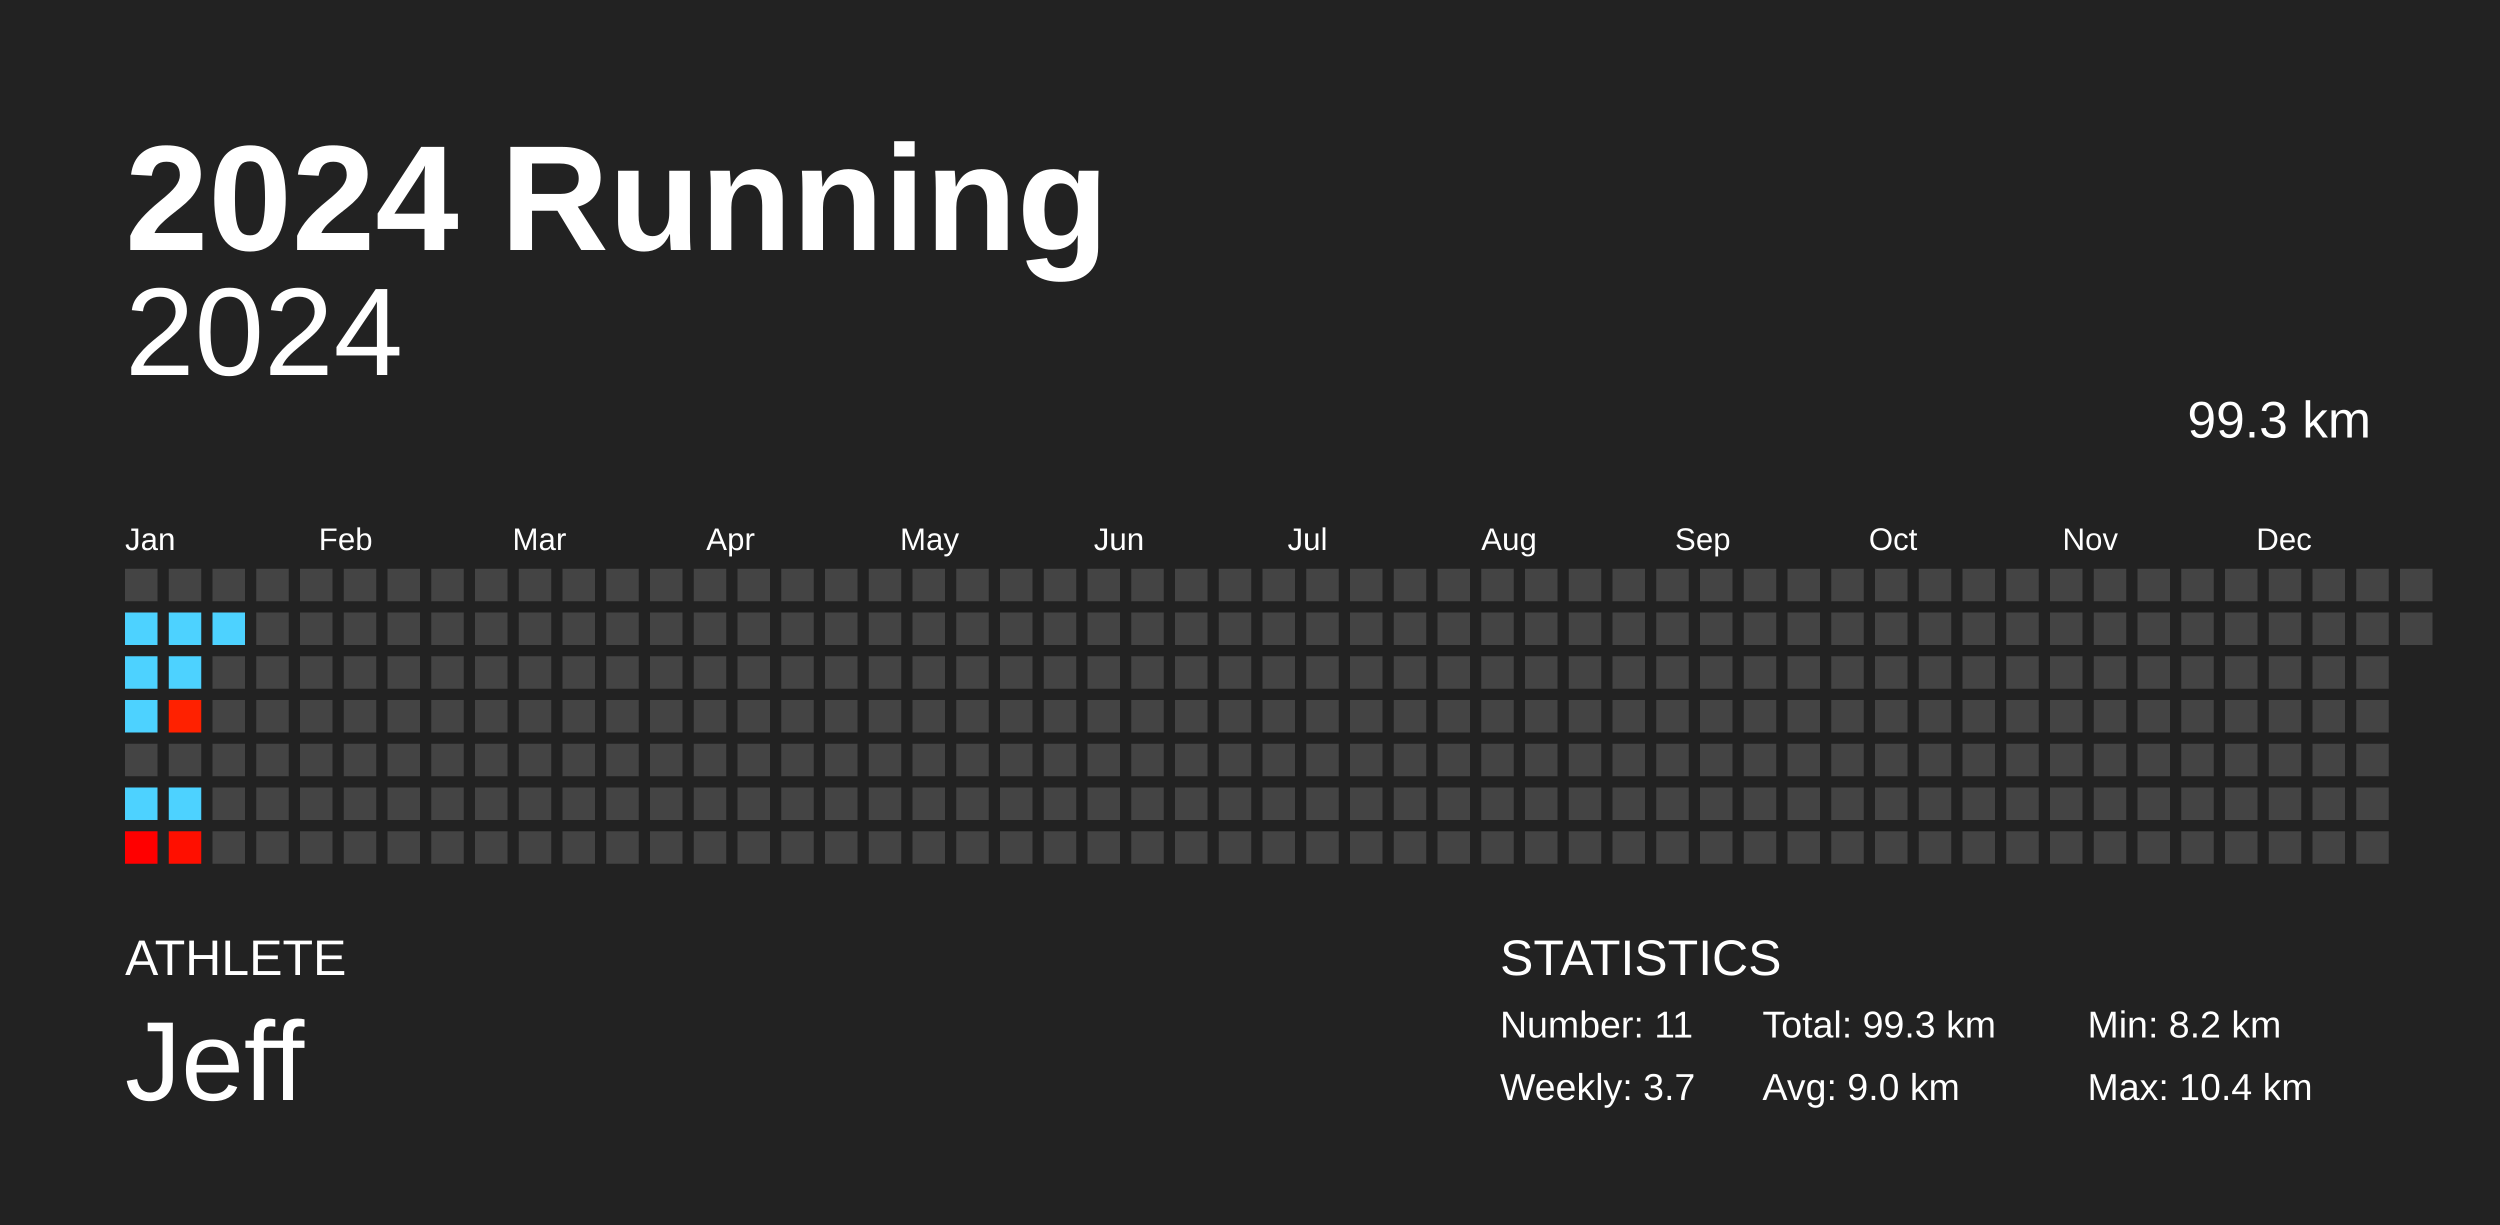
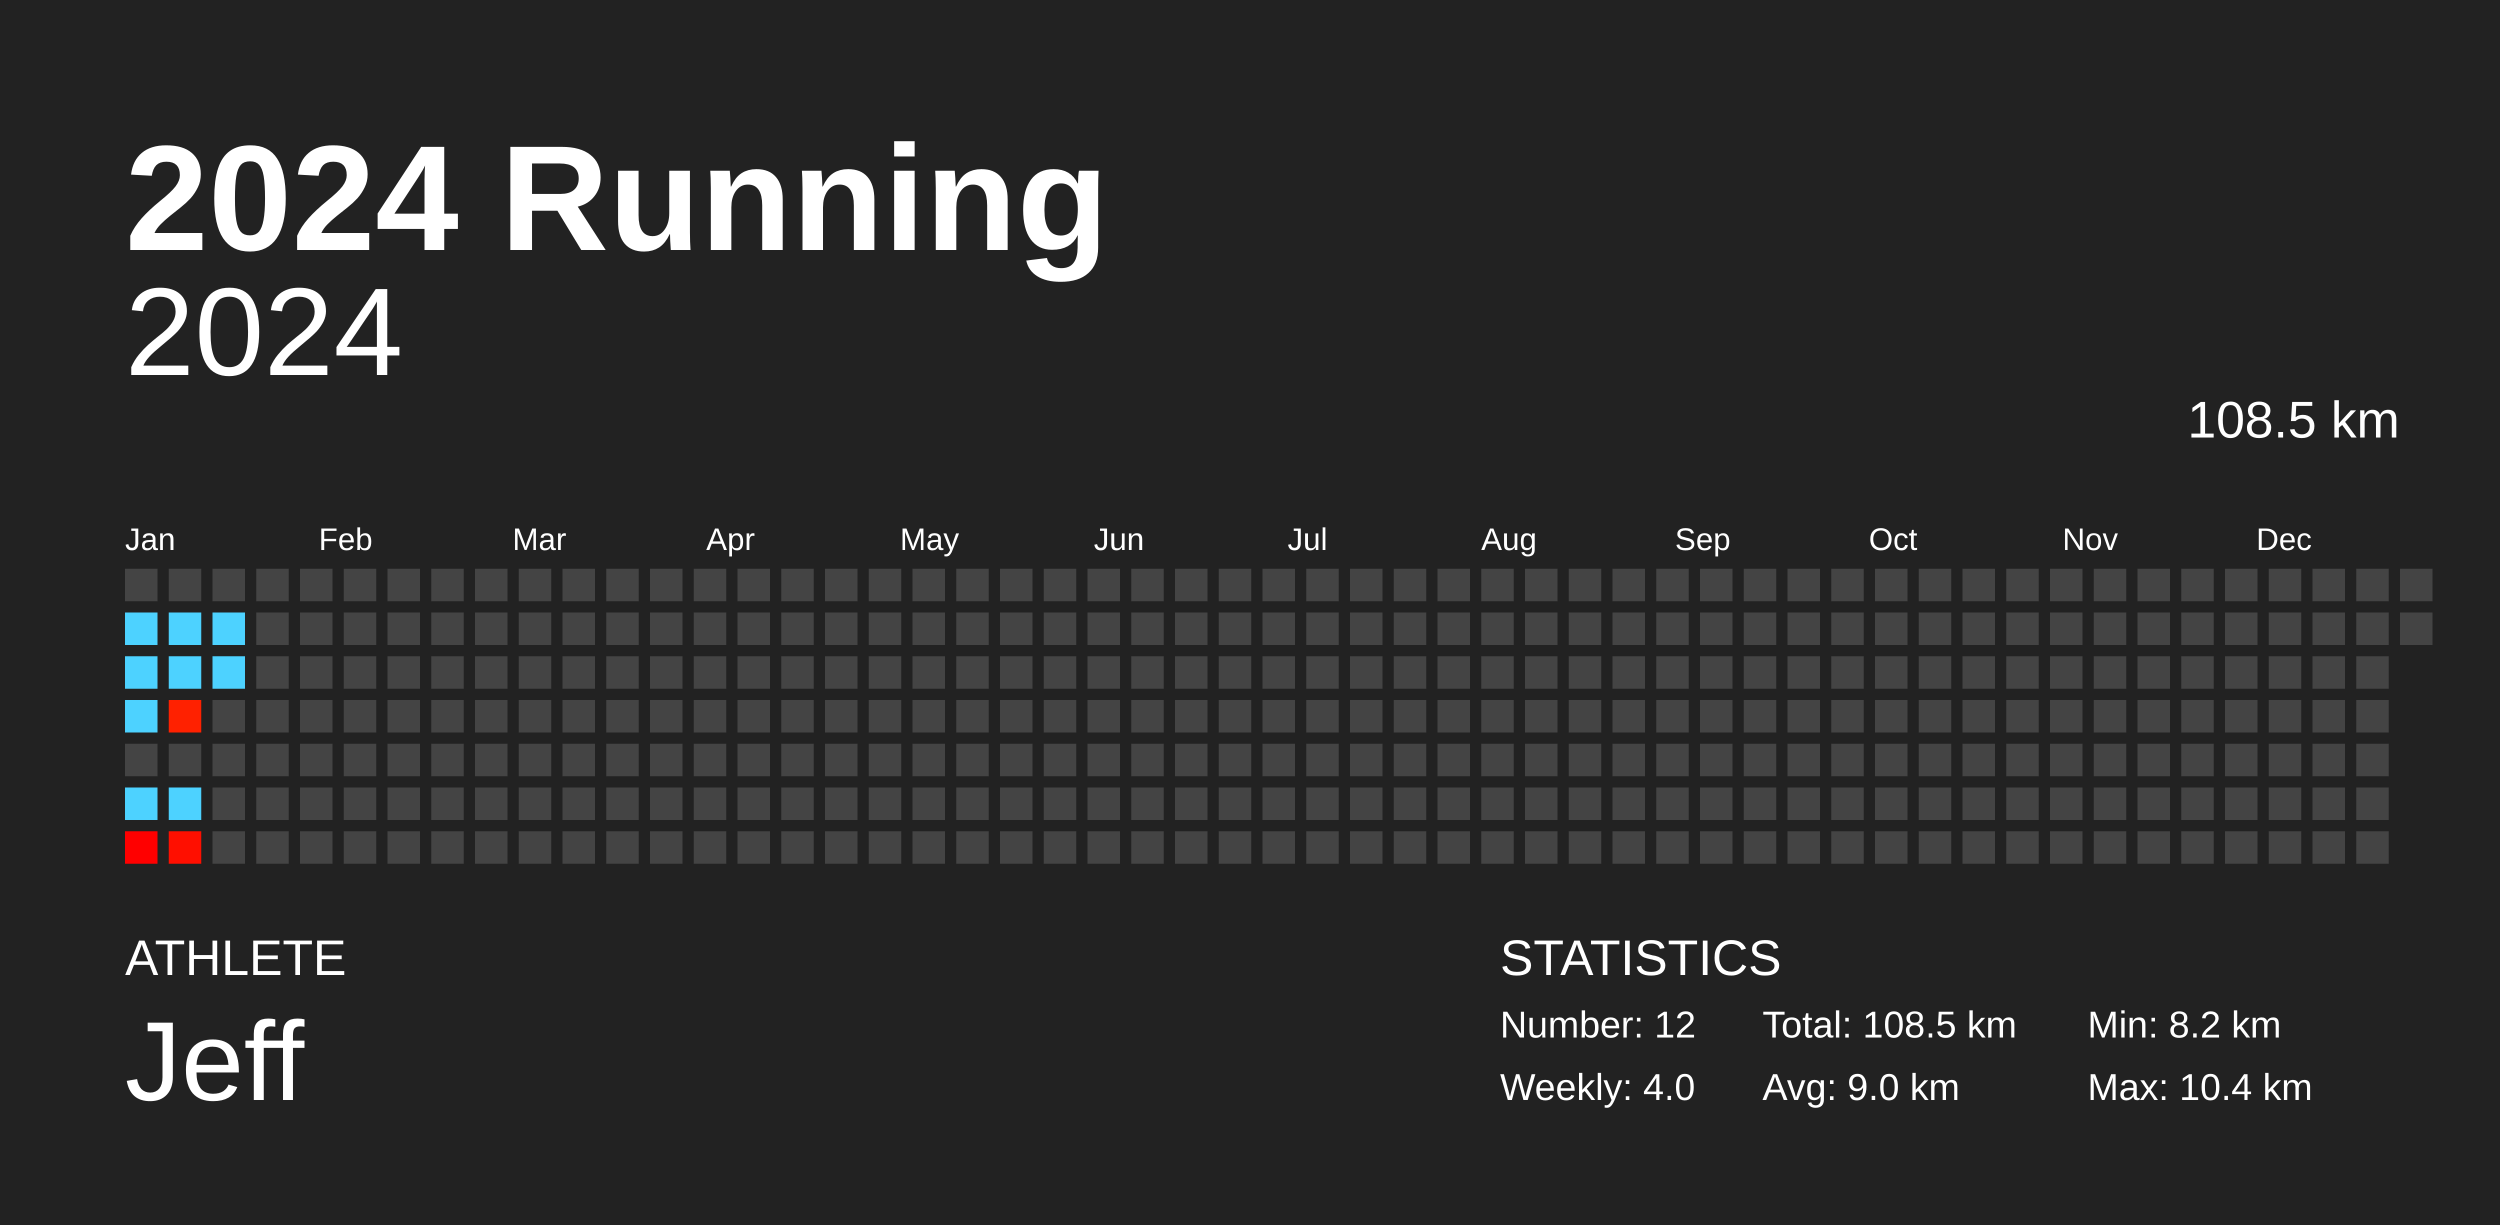
<svg xmlns="http://www.w3.org/2000/svg" baseProfile="full" height="98mm" version="1.1" viewBox="0,0,200,98" width="200mm">
  <defs />
  <rect fill="#222222" height="98" width="200" x="0" y="0" />
  <text fill="#FFFFFF" style="font-size:12px; font-family:Arial; font-weight:bold;" x="10" y="20">2024 Running</text>
  <text fill="#FFFFFF" style="font-size:4px; font-family:Arial" x="10" y="78">ATHLETE</text>
  <text fill="#FFFFFF" style="font-size:9px; font-family:Arial" x="10" y="88">Jeff</text>
  <text fill="#FFFFFF" style="font-size:4px; font-family:Arial" x="120" y="78">STATISTICS</text>
-   <text fill="#FFFFFF" style="font-size:3px; font-family:Arial" x="120" y="83">Number: 11</text>
-   <text fill="#FFFFFF" style="font-size:3px; font-family:Arial" x="120" y="88">Weekly: 3.7</text>
-   <text fill="#FFFFFF" style="font-size:3px; font-family:Arial" x="141" y="83">Total: 99.3 km</text>
+   <text fill="#FFFFFF" style="font-size:3px; font-family:Arial" x="120" y="83">Number: 12</text>
+   <text fill="#FFFFFF" style="font-size:3px; font-family:Arial" x="120" y="88">Weekly: 4.0</text>
+   <text fill="#FFFFFF" style="font-size:3px; font-family:Arial" x="141" y="83">Total: 108.5 km</text>
  <text fill="#FFFFFF" style="font-size:3px; font-family:Arial" x="141" y="88">Avg: 9.0 km</text>
  <text fill="#FFFFFF" style="font-size:3px; font-family:Arial" x="167" y="83">Min: 8.2 km</text>
  <text fill="#FFFFFF" style="font-size:3px; font-family:Arial" x="167" y="88">Max: 10.4 km</text>
  <text alignment-baseline="hanging" fill="#FFFFFF" style="font-size:10.0px; font-family:Arial;" x="10" y="30">2024</text>
-   <text alignment-baseline="hanging" fill="#FFFFFF" style="font-size:4.125px; font-family:Arial;" x="175" y="35">99.3 km</text>
+   <text alignment-baseline="hanging" fill="#FFFFFF" style="font-size:4.125px; font-family:Arial;" x="175" y="35">108.5 km</text>
  <text fill="#FFFFFF" style="font-size:2.5px; font-family:Arial" x="10.0" y="44">Jan</text>
  <text fill="#FFFFFF" style="font-size:2.5px; font-family:Arial" x="25.5" y="44">Feb</text>
  <text fill="#FFFFFF" style="font-size:2.5px; font-family:Arial" x="41.0" y="44">Mar</text>
  <text fill="#FFFFFF" style="font-size:2.5px; font-family:Arial" x="56.5" y="44">Apr</text>
  <text fill="#FFFFFF" style="font-size:2.5px; font-family:Arial" x="72.0" y="44">May</text>
  <text fill="#FFFFFF" style="font-size:2.5px; font-family:Arial" x="87.5" y="44">Jun</text>
  <text fill="#FFFFFF" style="font-size:2.5px; font-family:Arial" x="103.0" y="44">Jul</text>
  <text fill="#FFFFFF" style="font-size:2.5px; font-family:Arial" x="118.5" y="44">Aug</text>
  <text fill="#FFFFFF" style="font-size:2.5px; font-family:Arial" x="134.0" y="44">Sep</text>
  <text fill="#FFFFFF" style="font-size:2.5px; font-family:Arial" x="149.5" y="44">Oct</text>
  <text fill="#FFFFFF" style="font-size:2.5px; font-family:Arial" x="165.0" y="44">Nov</text>
  <text fill="#FFFFFF" style="font-size:2.5px; font-family:Arial" x="180.5" y="44">Dec</text>
  <rect fill="#444444" height="2.6" width="2.6" x="10.0" y="45.5" />
  <rect fill="#4dd2ff" height="2.6" width="2.6" x="10.0" y="49.0" />
  <rect fill="#4dd2ff" height="2.6" width="2.6" x="10.0" y="52.5" />
  <rect fill="#4dd2ff" height="2.6" width="2.6" x="10.0" y="56.0" />
  <rect fill="#444444" height="2.6" width="2.6" x="10.0" y="59.5" />
  <rect fill="#4dd2ff" height="2.6" width="2.6" x="10.0" y="63.0" />
  <rect fill="#ff0000" height="2.6" width="2.6" x="10.0" y="66.5" />
  <rect fill="#444444" height="2.6" width="2.6" x="13.5" y="45.5" />
  <rect fill="#4dd2ff" height="2.6" width="2.6" x="13.5" y="49.0" />
  <rect fill="#4dd2ff" height="2.6" width="2.6" x="13.5" y="52.5" />
  <rect fill="#ff2100" height="2.6" width="2.6" x="13.5" y="56.0" />
  <rect fill="#444444" height="2.6" width="2.6" x="13.5" y="59.5" />
  <rect fill="#4dd2ff" height="2.6" width="2.6" x="13.5" y="63.0" />
  <rect fill="#ff0f00" height="2.6" width="2.6" x="13.5" y="66.5" />
  <rect fill="#444444" height="2.6" width="2.6" x="17.0" y="45.5" />
  <rect fill="#4dd2ff" height="2.6" width="2.6" x="17.0" y="49.0" />
-   <rect fill="#444444" height="2.6" width="2.6" x="17.0" y="52.5" />
+   <rect fill="#4dd2ff" height="2.6" width="2.6" x="17.0" y="52.5" />
  <rect fill="#444444" height="2.6" width="2.6" x="17.0" y="56.0" />
  <rect fill="#444444" height="2.6" width="2.6" x="17.0" y="59.5" />
  <rect fill="#444444" height="2.6" width="2.6" x="17.0" y="63.0" />
  <rect fill="#444444" height="2.6" width="2.6" x="17.0" y="66.5" />
  <rect fill="#444444" height="2.6" width="2.6" x="20.5" y="45.5" />
  <rect fill="#444444" height="2.6" width="2.6" x="20.5" y="49.0" />
  <rect fill="#444444" height="2.6" width="2.6" x="20.5" y="52.5" />
  <rect fill="#444444" height="2.6" width="2.6" x="20.5" y="56.0" />
  <rect fill="#444444" height="2.6" width="2.6" x="20.5" y="59.5" />
  <rect fill="#444444" height="2.6" width="2.6" x="20.5" y="63.0" />
  <rect fill="#444444" height="2.6" width="2.6" x="20.5" y="66.5" />
  <rect fill="#444444" height="2.6" width="2.6" x="24.0" y="45.5" />
  <rect fill="#444444" height="2.6" width="2.6" x="24.0" y="49.0" />
  <rect fill="#444444" height="2.6" width="2.6" x="24.0" y="52.5" />
  <rect fill="#444444" height="2.6" width="2.6" x="24.0" y="56.0" />
  <rect fill="#444444" height="2.6" width="2.6" x="24.0" y="59.5" />
  <rect fill="#444444" height="2.6" width="2.6" x="24.0" y="63.0" />
  <rect fill="#444444" height="2.6" width="2.6" x="24.0" y="66.5" />
  <rect fill="#444444" height="2.6" width="2.6" x="27.5" y="45.5" />
  <rect fill="#444444" height="2.6" width="2.6" x="27.5" y="49.0" />
  <rect fill="#444444" height="2.6" width="2.6" x="27.5" y="52.5" />
  <rect fill="#444444" height="2.6" width="2.6" x="27.5" y="56.0" />
  <rect fill="#444444" height="2.6" width="2.6" x="27.5" y="59.5" />
  <rect fill="#444444" height="2.6" width="2.6" x="27.5" y="63.0" />
  <rect fill="#444444" height="2.6" width="2.6" x="27.5" y="66.5" />
  <rect fill="#444444" height="2.6" width="2.6" x="31.0" y="45.5" />
  <rect fill="#444444" height="2.6" width="2.6" x="31.0" y="49.0" />
  <rect fill="#444444" height="2.6" width="2.6" x="31.0" y="52.5" />
  <rect fill="#444444" height="2.6" width="2.6" x="31.0" y="56.0" />
  <rect fill="#444444" height="2.6" width="2.6" x="31.0" y="59.5" />
  <rect fill="#444444" height="2.6" width="2.6" x="31.0" y="63.0" />
  <rect fill="#444444" height="2.6" width="2.6" x="31.0" y="66.5" />
  <rect fill="#444444" height="2.6" width="2.6" x="34.5" y="45.5" />
  <rect fill="#444444" height="2.6" width="2.6" x="34.5" y="49.0" />
  <rect fill="#444444" height="2.6" width="2.6" x="34.5" y="52.5" />
  <rect fill="#444444" height="2.6" width="2.6" x="34.5" y="56.0" />
  <rect fill="#444444" height="2.6" width="2.6" x="34.5" y="59.5" />
  <rect fill="#444444" height="2.6" width="2.6" x="34.5" y="63.0" />
  <rect fill="#444444" height="2.6" width="2.6" x="34.5" y="66.5" />
  <rect fill="#444444" height="2.6" width="2.6" x="38.0" y="45.5" />
  <rect fill="#444444" height="2.6" width="2.6" x="38.0" y="49.0" />
  <rect fill="#444444" height="2.6" width="2.6" x="38.0" y="52.5" />
  <rect fill="#444444" height="2.6" width="2.6" x="38.0" y="56.0" />
  <rect fill="#444444" height="2.6" width="2.6" x="38.0" y="59.5" />
  <rect fill="#444444" height="2.6" width="2.6" x="38.0" y="63.0" />
  <rect fill="#444444" height="2.6" width="2.6" x="38.0" y="66.5" />
  <rect fill="#444444" height="2.6" width="2.6" x="41.5" y="45.5" />
  <rect fill="#444444" height="2.6" width="2.6" x="41.5" y="49.0" />
  <rect fill="#444444" height="2.6" width="2.6" x="41.5" y="52.5" />
  <rect fill="#444444" height="2.6" width="2.6" x="41.5" y="56.0" />
  <rect fill="#444444" height="2.6" width="2.6" x="41.5" y="59.5" />
  <rect fill="#444444" height="2.6" width="2.6" x="41.5" y="63.0" />
  <rect fill="#444444" height="2.6" width="2.6" x="41.5" y="66.5" />
  <rect fill="#444444" height="2.6" width="2.6" x="45.0" y="45.5" />
  <rect fill="#444444" height="2.6" width="2.6" x="45.0" y="49.0" />
  <rect fill="#444444" height="2.6" width="2.6" x="45.0" y="52.5" />
  <rect fill="#444444" height="2.6" width="2.6" x="45.0" y="56.0" />
  <rect fill="#444444" height="2.6" width="2.6" x="45.0" y="59.5" />
  <rect fill="#444444" height="2.6" width="2.6" x="45.0" y="63.0" />
  <rect fill="#444444" height="2.6" width="2.6" x="45.0" y="66.5" />
  <rect fill="#444444" height="2.6" width="2.6" x="48.5" y="45.5" />
  <rect fill="#444444" height="2.6" width="2.6" x="48.5" y="49.0" />
  <rect fill="#444444" height="2.6" width="2.6" x="48.5" y="52.5" />
  <rect fill="#444444" height="2.6" width="2.6" x="48.5" y="56.0" />
  <rect fill="#444444" height="2.6" width="2.6" x="48.5" y="59.5" />
  <rect fill="#444444" height="2.6" width="2.6" x="48.5" y="63.0" />
  <rect fill="#444444" height="2.6" width="2.6" x="48.5" y="66.5" />
  <rect fill="#444444" height="2.6" width="2.6" x="52.0" y="45.5" />
  <rect fill="#444444" height="2.6" width="2.6" x="52.0" y="49.0" />
  <rect fill="#444444" height="2.6" width="2.6" x="52.0" y="52.5" />
  <rect fill="#444444" height="2.6" width="2.6" x="52.0" y="56.0" />
  <rect fill="#444444" height="2.6" width="2.6" x="52.0" y="59.5" />
  <rect fill="#444444" height="2.6" width="2.6" x="52.0" y="63.0" />
  <rect fill="#444444" height="2.6" width="2.6" x="52.0" y="66.5" />
  <rect fill="#444444" height="2.6" width="2.6" x="55.5" y="45.5" />
  <rect fill="#444444" height="2.6" width="2.6" x="55.5" y="49.0" />
  <rect fill="#444444" height="2.6" width="2.6" x="55.5" y="52.5" />
  <rect fill="#444444" height="2.6" width="2.6" x="55.5" y="56.0" />
  <rect fill="#444444" height="2.6" width="2.6" x="55.5" y="59.5" />
  <rect fill="#444444" height="2.6" width="2.6" x="55.5" y="63.0" />
  <rect fill="#444444" height="2.6" width="2.6" x="55.5" y="66.5" />
  <rect fill="#444444" height="2.6" width="2.6" x="59.0" y="45.5" />
  <rect fill="#444444" height="2.6" width="2.6" x="59.0" y="49.0" />
  <rect fill="#444444" height="2.6" width="2.6" x="59.0" y="52.5" />
  <rect fill="#444444" height="2.6" width="2.6" x="59.0" y="56.0" />
  <rect fill="#444444" height="2.6" width="2.6" x="59.0" y="59.5" />
  <rect fill="#444444" height="2.6" width="2.6" x="59.0" y="63.0" />
  <rect fill="#444444" height="2.6" width="2.6" x="59.0" y="66.5" />
  <rect fill="#444444" height="2.6" width="2.6" x="62.5" y="45.5" />
  <rect fill="#444444" height="2.6" width="2.6" x="62.5" y="49.0" />
  <rect fill="#444444" height="2.6" width="2.6" x="62.5" y="52.5" />
  <rect fill="#444444" height="2.6" width="2.6" x="62.5" y="56.0" />
  <rect fill="#444444" height="2.6" width="2.6" x="62.5" y="59.5" />
  <rect fill="#444444" height="2.6" width="2.6" x="62.5" y="63.0" />
  <rect fill="#444444" height="2.6" width="2.6" x="62.5" y="66.5" />
  <rect fill="#444444" height="2.6" width="2.6" x="66.0" y="45.5" />
  <rect fill="#444444" height="2.6" width="2.6" x="66.0" y="49.0" />
  <rect fill="#444444" height="2.6" width="2.6" x="66.0" y="52.5" />
  <rect fill="#444444" height="2.6" width="2.6" x="66.0" y="56.0" />
  <rect fill="#444444" height="2.6" width="2.6" x="66.0" y="59.5" />
  <rect fill="#444444" height="2.6" width="2.6" x="66.0" y="63.0" />
  <rect fill="#444444" height="2.6" width="2.6" x="66.0" y="66.5" />
  <rect fill="#444444" height="2.6" width="2.6" x="69.5" y="45.5" />
  <rect fill="#444444" height="2.6" width="2.6" x="69.5" y="49.0" />
  <rect fill="#444444" height="2.6" width="2.6" x="69.5" y="52.5" />
  <rect fill="#444444" height="2.6" width="2.6" x="69.5" y="56.0" />
  <rect fill="#444444" height="2.6" width="2.6" x="69.5" y="59.5" />
  <rect fill="#444444" height="2.6" width="2.6" x="69.5" y="63.0" />
  <rect fill="#444444" height="2.6" width="2.6" x="69.5" y="66.5" />
  <rect fill="#444444" height="2.6" width="2.6" x="73.0" y="45.5" />
  <rect fill="#444444" height="2.6" width="2.6" x="73.0" y="49.0" />
  <rect fill="#444444" height="2.6" width="2.6" x="73.0" y="52.5" />
  <rect fill="#444444" height="2.6" width="2.6" x="73.0" y="56.0" />
  <rect fill="#444444" height="2.6" width="2.6" x="73.0" y="59.5" />
  <rect fill="#444444" height="2.6" width="2.6" x="73.0" y="63.0" />
  <rect fill="#444444" height="2.6" width="2.6" x="73.0" y="66.5" />
  <rect fill="#444444" height="2.6" width="2.6" x="76.5" y="45.5" />
  <rect fill="#444444" height="2.6" width="2.6" x="76.5" y="49.0" />
  <rect fill="#444444" height="2.6" width="2.6" x="76.5" y="52.5" />
  <rect fill="#444444" height="2.6" width="2.6" x="76.5" y="56.0" />
  <rect fill="#444444" height="2.6" width="2.6" x="76.5" y="59.5" />
  <rect fill="#444444" height="2.6" width="2.6" x="76.5" y="63.0" />
  <rect fill="#444444" height="2.6" width="2.6" x="76.5" y="66.5" />
  <rect fill="#444444" height="2.6" width="2.6" x="80.0" y="45.5" />
  <rect fill="#444444" height="2.6" width="2.6" x="80.0" y="49.0" />
  <rect fill="#444444" height="2.6" width="2.6" x="80.0" y="52.5" />
  <rect fill="#444444" height="2.6" width="2.6" x="80.0" y="56.0" />
  <rect fill="#444444" height="2.6" width="2.6" x="80.0" y="59.5" />
  <rect fill="#444444" height="2.6" width="2.6" x="80.0" y="63.0" />
  <rect fill="#444444" height="2.6" width="2.6" x="80.0" y="66.5" />
  <rect fill="#444444" height="2.6" width="2.6" x="83.5" y="45.5" />
  <rect fill="#444444" height="2.6" width="2.6" x="83.5" y="49.0" />
  <rect fill="#444444" height="2.6" width="2.6" x="83.5" y="52.5" />
  <rect fill="#444444" height="2.6" width="2.6" x="83.5" y="56.0" />
  <rect fill="#444444" height="2.6" width="2.6" x="83.5" y="59.5" />
  <rect fill="#444444" height="2.6" width="2.6" x="83.5" y="63.0" />
  <rect fill="#444444" height="2.6" width="2.6" x="83.5" y="66.5" />
  <rect fill="#444444" height="2.6" width="2.6" x="87.0" y="45.5" />
  <rect fill="#444444" height="2.6" width="2.6" x="87.0" y="49.0" />
  <rect fill="#444444" height="2.6" width="2.6" x="87.0" y="52.5" />
  <rect fill="#444444" height="2.6" width="2.6" x="87.0" y="56.0" />
  <rect fill="#444444" height="2.6" width="2.6" x="87.0" y="59.5" />
  <rect fill="#444444" height="2.6" width="2.6" x="87.0" y="63.0" />
  <rect fill="#444444" height="2.6" width="2.6" x="87.0" y="66.5" />
  <rect fill="#444444" height="2.6" width="2.6" x="90.5" y="45.5" />
  <rect fill="#444444" height="2.6" width="2.6" x="90.5" y="49.0" />
  <rect fill="#444444" height="2.6" width="2.6" x="90.5" y="52.5" />
  <rect fill="#444444" height="2.6" width="2.6" x="90.5" y="56.0" />
  <rect fill="#444444" height="2.6" width="2.6" x="90.5" y="59.5" />
  <rect fill="#444444" height="2.6" width="2.6" x="90.5" y="63.0" />
  <rect fill="#444444" height="2.6" width="2.6" x="90.5" y="66.5" />
  <rect fill="#444444" height="2.6" width="2.6" x="94.0" y="45.5" />
  <rect fill="#444444" height="2.6" width="2.6" x="94.0" y="49.0" />
  <rect fill="#444444" height="2.6" width="2.6" x="94.0" y="52.5" />
  <rect fill="#444444" height="2.6" width="2.6" x="94.0" y="56.0" />
  <rect fill="#444444" height="2.6" width="2.6" x="94.0" y="59.5" />
  <rect fill="#444444" height="2.6" width="2.6" x="94.0" y="63.0" />
  <rect fill="#444444" height="2.6" width="2.6" x="94.0" y="66.5" />
  <rect fill="#444444" height="2.6" width="2.6" x="97.5" y="45.5" />
  <rect fill="#444444" height="2.6" width="2.6" x="97.5" y="49.0" />
  <rect fill="#444444" height="2.6" width="2.6" x="97.5" y="52.5" />
  <rect fill="#444444" height="2.6" width="2.6" x="97.5" y="56.0" />
  <rect fill="#444444" height="2.6" width="2.6" x="97.5" y="59.5" />
  <rect fill="#444444" height="2.6" width="2.6" x="97.5" y="63.0" />
  <rect fill="#444444" height="2.6" width="2.6" x="97.5" y="66.5" />
  <rect fill="#444444" height="2.6" width="2.6" x="101.0" y="45.5" />
  <rect fill="#444444" height="2.6" width="2.6" x="101.0" y="49.0" />
  <rect fill="#444444" height="2.6" width="2.6" x="101.0" y="52.5" />
  <rect fill="#444444" height="2.6" width="2.6" x="101.0" y="56.0" />
  <rect fill="#444444" height="2.6" width="2.6" x="101.0" y="59.5" />
  <rect fill="#444444" height="2.6" width="2.6" x="101.0" y="63.0" />
  <rect fill="#444444" height="2.6" width="2.6" x="101.0" y="66.5" />
  <rect fill="#444444" height="2.6" width="2.6" x="104.5" y="45.5" />
  <rect fill="#444444" height="2.6" width="2.6" x="104.5" y="49.0" />
  <rect fill="#444444" height="2.6" width="2.6" x="104.5" y="52.5" />
  <rect fill="#444444" height="2.6" width="2.6" x="104.5" y="56.0" />
  <rect fill="#444444" height="2.6" width="2.6" x="104.5" y="59.5" />
  <rect fill="#444444" height="2.6" width="2.6" x="104.5" y="63.0" />
  <rect fill="#444444" height="2.6" width="2.6" x="104.5" y="66.5" />
  <rect fill="#444444" height="2.6" width="2.6" x="108.0" y="45.5" />
  <rect fill="#444444" height="2.6" width="2.6" x="108.0" y="49.0" />
  <rect fill="#444444" height="2.6" width="2.6" x="108.0" y="52.5" />
  <rect fill="#444444" height="2.6" width="2.6" x="108.0" y="56.0" />
  <rect fill="#444444" height="2.6" width="2.6" x="108.0" y="59.5" />
  <rect fill="#444444" height="2.6" width="2.6" x="108.0" y="63.0" />
  <rect fill="#444444" height="2.6" width="2.6" x="108.0" y="66.5" />
  <rect fill="#444444" height="2.6" width="2.6" x="111.5" y="45.5" />
  <rect fill="#444444" height="2.6" width="2.6" x="111.5" y="49.0" />
  <rect fill="#444444" height="2.6" width="2.6" x="111.5" y="52.5" />
  <rect fill="#444444" height="2.6" width="2.6" x="111.5" y="56.0" />
  <rect fill="#444444" height="2.6" width="2.6" x="111.5" y="59.5" />
  <rect fill="#444444" height="2.6" width="2.6" x="111.5" y="63.0" />
  <rect fill="#444444" height="2.6" width="2.6" x="111.5" y="66.5" />
  <rect fill="#444444" height="2.6" width="2.6" x="115.0" y="45.5" />
  <rect fill="#444444" height="2.6" width="2.6" x="115.0" y="49.0" />
  <rect fill="#444444" height="2.6" width="2.6" x="115.0" y="52.5" />
  <rect fill="#444444" height="2.6" width="2.6" x="115.0" y="56.0" />
  <rect fill="#444444" height="2.6" width="2.6" x="115.0" y="59.5" />
  <rect fill="#444444" height="2.6" width="2.6" x="115.0" y="63.0" />
  <rect fill="#444444" height="2.6" width="2.6" x="115.0" y="66.5" />
  <rect fill="#444444" height="2.6" width="2.6" x="118.5" y="45.5" />
  <rect fill="#444444" height="2.6" width="2.6" x="118.5" y="49.0" />
  <rect fill="#444444" height="2.6" width="2.6" x="118.5" y="52.5" />
  <rect fill="#444444" height="2.6" width="2.6" x="118.5" y="56.0" />
  <rect fill="#444444" height="2.6" width="2.6" x="118.5" y="59.5" />
  <rect fill="#444444" height="2.6" width="2.6" x="118.5" y="63.0" />
  <rect fill="#444444" height="2.6" width="2.6" x="118.5" y="66.5" />
  <rect fill="#444444" height="2.6" width="2.6" x="122.0" y="45.5" />
  <rect fill="#444444" height="2.6" width="2.6" x="122.0" y="49.0" />
  <rect fill="#444444" height="2.6" width="2.6" x="122.0" y="52.5" />
  <rect fill="#444444" height="2.6" width="2.6" x="122.0" y="56.0" />
  <rect fill="#444444" height="2.6" width="2.6" x="122.0" y="59.5" />
  <rect fill="#444444" height="2.6" width="2.6" x="122.0" y="63.0" />
  <rect fill="#444444" height="2.6" width="2.6" x="122.0" y="66.5" />
  <rect fill="#444444" height="2.6" width="2.6" x="125.5" y="45.5" />
  <rect fill="#444444" height="2.6" width="2.6" x="125.5" y="49.0" />
  <rect fill="#444444" height="2.6" width="2.6" x="125.5" y="52.5" />
  <rect fill="#444444" height="2.6" width="2.6" x="125.5" y="56.0" />
  <rect fill="#444444" height="2.6" width="2.6" x="125.5" y="59.5" />
  <rect fill="#444444" height="2.6" width="2.6" x="125.5" y="63.0" />
  <rect fill="#444444" height="2.6" width="2.6" x="125.5" y="66.5" />
  <rect fill="#444444" height="2.6" width="2.6" x="129.0" y="45.5" />
  <rect fill="#444444" height="2.6" width="2.6" x="129.0" y="49.0" />
  <rect fill="#444444" height="2.6" width="2.6" x="129.0" y="52.5" />
  <rect fill="#444444" height="2.6" width="2.6" x="129.0" y="56.0" />
  <rect fill="#444444" height="2.6" width="2.6" x="129.0" y="59.5" />
  <rect fill="#444444" height="2.6" width="2.6" x="129.0" y="63.0" />
  <rect fill="#444444" height="2.6" width="2.6" x="129.0" y="66.5" />
  <rect fill="#444444" height="2.6" width="2.6" x="132.5" y="45.5" />
  <rect fill="#444444" height="2.6" width="2.6" x="132.5" y="49.0" />
  <rect fill="#444444" height="2.6" width="2.6" x="132.5" y="52.5" />
  <rect fill="#444444" height="2.6" width="2.6" x="132.5" y="56.0" />
  <rect fill="#444444" height="2.6" width="2.6" x="132.5" y="59.5" />
  <rect fill="#444444" height="2.6" width="2.6" x="132.5" y="63.0" />
  <rect fill="#444444" height="2.6" width="2.6" x="132.5" y="66.5" />
  <rect fill="#444444" height="2.6" width="2.6" x="136.0" y="45.5" />
  <rect fill="#444444" height="2.6" width="2.6" x="136.0" y="49.0" />
  <rect fill="#444444" height="2.6" width="2.6" x="136.0" y="52.5" />
  <rect fill="#444444" height="2.6" width="2.6" x="136.0" y="56.0" />
  <rect fill="#444444" height="2.6" width="2.6" x="136.0" y="59.5" />
  <rect fill="#444444" height="2.6" width="2.6" x="136.0" y="63.0" />
  <rect fill="#444444" height="2.6" width="2.6" x="136.0" y="66.5" />
  <rect fill="#444444" height="2.6" width="2.6" x="139.5" y="45.5" />
  <rect fill="#444444" height="2.6" width="2.6" x="139.5" y="49.0" />
  <rect fill="#444444" height="2.6" width="2.6" x="139.5" y="52.5" />
  <rect fill="#444444" height="2.6" width="2.6" x="139.5" y="56.0" />
  <rect fill="#444444" height="2.6" width="2.6" x="139.5" y="59.5" />
  <rect fill="#444444" height="2.6" width="2.6" x="139.5" y="63.0" />
  <rect fill="#444444" height="2.6" width="2.6" x="139.5" y="66.5" />
  <rect fill="#444444" height="2.6" width="2.6" x="143.0" y="45.5" />
  <rect fill="#444444" height="2.6" width="2.6" x="143.0" y="49.0" />
  <rect fill="#444444" height="2.6" width="2.6" x="143.0" y="52.5" />
  <rect fill="#444444" height="2.6" width="2.6" x="143.0" y="56.0" />
  <rect fill="#444444" height="2.6" width="2.6" x="143.0" y="59.5" />
  <rect fill="#444444" height="2.6" width="2.6" x="143.0" y="63.0" />
  <rect fill="#444444" height="2.6" width="2.6" x="143.0" y="66.5" />
  <rect fill="#444444" height="2.6" width="2.6" x="146.5" y="45.5" />
  <rect fill="#444444" height="2.6" width="2.6" x="146.5" y="49.0" />
  <rect fill="#444444" height="2.6" width="2.6" x="146.5" y="52.5" />
  <rect fill="#444444" height="2.6" width="2.6" x="146.5" y="56.0" />
  <rect fill="#444444" height="2.6" width="2.6" x="146.5" y="59.5" />
  <rect fill="#444444" height="2.6" width="2.6" x="146.5" y="63.0" />
  <rect fill="#444444" height="2.6" width="2.6" x="146.5" y="66.5" />
  <rect fill="#444444" height="2.6" width="2.6" x="150.0" y="45.5" />
  <rect fill="#444444" height="2.6" width="2.6" x="150.0" y="49.0" />
  <rect fill="#444444" height="2.6" width="2.6" x="150.0" y="52.5" />
  <rect fill="#444444" height="2.6" width="2.6" x="150.0" y="56.0" />
  <rect fill="#444444" height="2.6" width="2.6" x="150.0" y="59.5" />
  <rect fill="#444444" height="2.6" width="2.6" x="150.0" y="63.0" />
  <rect fill="#444444" height="2.6" width="2.6" x="150.0" y="66.5" />
  <rect fill="#444444" height="2.6" width="2.6" x="153.5" y="45.5" />
  <rect fill="#444444" height="2.6" width="2.6" x="153.5" y="49.0" />
  <rect fill="#444444" height="2.6" width="2.6" x="153.5" y="52.5" />
  <rect fill="#444444" height="2.6" width="2.6" x="153.5" y="56.0" />
  <rect fill="#444444" height="2.6" width="2.6" x="153.5" y="59.5" />
  <rect fill="#444444" height="2.6" width="2.6" x="153.5" y="63.0" />
  <rect fill="#444444" height="2.6" width="2.6" x="153.5" y="66.5" />
  <rect fill="#444444" height="2.6" width="2.6" x="157.0" y="45.5" />
  <rect fill="#444444" height="2.6" width="2.6" x="157.0" y="49.0" />
  <rect fill="#444444" height="2.6" width="2.6" x="157.0" y="52.5" />
  <rect fill="#444444" height="2.6" width="2.6" x="157.0" y="56.0" />
  <rect fill="#444444" height="2.6" width="2.6" x="157.0" y="59.5" />
  <rect fill="#444444" height="2.6" width="2.6" x="157.0" y="63.0" />
  <rect fill="#444444" height="2.6" width="2.6" x="157.0" y="66.5" />
  <rect fill="#444444" height="2.6" width="2.6" x="160.5" y="45.5" />
  <rect fill="#444444" height="2.6" width="2.6" x="160.5" y="49.0" />
  <rect fill="#444444" height="2.6" width="2.6" x="160.5" y="52.5" />
  <rect fill="#444444" height="2.6" width="2.6" x="160.5" y="56.0" />
  <rect fill="#444444" height="2.6" width="2.6" x="160.5" y="59.5" />
  <rect fill="#444444" height="2.6" width="2.6" x="160.5" y="63.0" />
  <rect fill="#444444" height="2.6" width="2.6" x="160.5" y="66.5" />
  <rect fill="#444444" height="2.6" width="2.6" x="164.0" y="45.5" />
  <rect fill="#444444" height="2.6" width="2.6" x="164.0" y="49.0" />
  <rect fill="#444444" height="2.6" width="2.6" x="164.0" y="52.5" />
  <rect fill="#444444" height="2.6" width="2.6" x="164.0" y="56.0" />
  <rect fill="#444444" height="2.6" width="2.6" x="164.0" y="59.5" />
  <rect fill="#444444" height="2.6" width="2.6" x="164.0" y="63.0" />
  <rect fill="#444444" height="2.6" width="2.6" x="164.0" y="66.5" />
  <rect fill="#444444" height="2.6" width="2.6" x="167.5" y="45.5" />
  <rect fill="#444444" height="2.6" width="2.6" x="167.5" y="49.0" />
  <rect fill="#444444" height="2.6" width="2.6" x="167.5" y="52.5" />
  <rect fill="#444444" height="2.6" width="2.6" x="167.5" y="56.0" />
  <rect fill="#444444" height="2.6" width="2.6" x="167.5" y="59.5" />
  <rect fill="#444444" height="2.6" width="2.6" x="167.5" y="63.0" />
  <rect fill="#444444" height="2.6" width="2.6" x="167.5" y="66.5" />
  <rect fill="#444444" height="2.6" width="2.6" x="171.0" y="45.5" />
  <rect fill="#444444" height="2.6" width="2.6" x="171.0" y="49.0" />
  <rect fill="#444444" height="2.6" width="2.6" x="171.0" y="52.5" />
  <rect fill="#444444" height="2.6" width="2.6" x="171.0" y="56.0" />
  <rect fill="#444444" height="2.6" width="2.6" x="171.0" y="59.5" />
  <rect fill="#444444" height="2.6" width="2.6" x="171.0" y="63.0" />
  <rect fill="#444444" height="2.6" width="2.6" x="171.0" y="66.5" />
  <rect fill="#444444" height="2.6" width="2.6" x="174.5" y="45.5" />
  <rect fill="#444444" height="2.6" width="2.6" x="174.5" y="49.0" />
  <rect fill="#444444" height="2.6" width="2.6" x="174.5" y="52.5" />
  <rect fill="#444444" height="2.6" width="2.6" x="174.5" y="56.0" />
  <rect fill="#444444" height="2.6" width="2.6" x="174.5" y="59.5" />
  <rect fill="#444444" height="2.6" width="2.6" x="174.5" y="63.0" />
  <rect fill="#444444" height="2.6" width="2.6" x="174.5" y="66.5" />
  <rect fill="#444444" height="2.6" width="2.6" x="178.0" y="45.5" />
  <rect fill="#444444" height="2.6" width="2.6" x="178.0" y="49.0" />
  <rect fill="#444444" height="2.6" width="2.6" x="178.0" y="52.5" />
  <rect fill="#444444" height="2.6" width="2.6" x="178.0" y="56.0" />
  <rect fill="#444444" height="2.6" width="2.6" x="178.0" y="59.5" />
  <rect fill="#444444" height="2.6" width="2.6" x="178.0" y="63.0" />
  <rect fill="#444444" height="2.6" width="2.6" x="178.0" y="66.5" />
  <rect fill="#444444" height="2.6" width="2.6" x="181.5" y="45.5" />
  <rect fill="#444444" height="2.6" width="2.6" x="181.5" y="49.0" />
  <rect fill="#444444" height="2.6" width="2.6" x="181.5" y="52.5" />
  <rect fill="#444444" height="2.6" width="2.6" x="181.5" y="56.0" />
  <rect fill="#444444" height="2.6" width="2.6" x="181.5" y="59.5" />
  <rect fill="#444444" height="2.6" width="2.6" x="181.5" y="63.0" />
  <rect fill="#444444" height="2.6" width="2.6" x="181.5" y="66.5" />
  <rect fill="#444444" height="2.6" width="2.6" x="185.0" y="45.5" />
  <rect fill="#444444" height="2.6" width="2.6" x="185.0" y="49.0" />
  <rect fill="#444444" height="2.6" width="2.6" x="185.0" y="52.5" />
  <rect fill="#444444" height="2.6" width="2.6" x="185.0" y="56.0" />
  <rect fill="#444444" height="2.6" width="2.6" x="185.0" y="59.5" />
  <rect fill="#444444" height="2.6" width="2.6" x="185.0" y="63.0" />
  <rect fill="#444444" height="2.6" width="2.6" x="185.0" y="66.5" />
  <rect fill="#444444" height="2.6" width="2.6" x="188.5" y="45.5" />
  <rect fill="#444444" height="2.6" width="2.6" x="188.5" y="49.0" />
  <rect fill="#444444" height="2.6" width="2.6" x="188.5" y="52.5" />
  <rect fill="#444444" height="2.6" width="2.6" x="188.5" y="56.0" />
  <rect fill="#444444" height="2.6" width="2.6" x="188.5" y="59.5" />
  <rect fill="#444444" height="2.6" width="2.6" x="188.5" y="63.0" />
  <rect fill="#444444" height="2.6" width="2.6" x="188.5" y="66.5" />
  <rect fill="#444444" height="2.6" width="2.6" x="192.0" y="45.5" />
  <rect fill="#444444" height="2.6" width="2.6" x="192.0" y="49.0" />
</svg>
